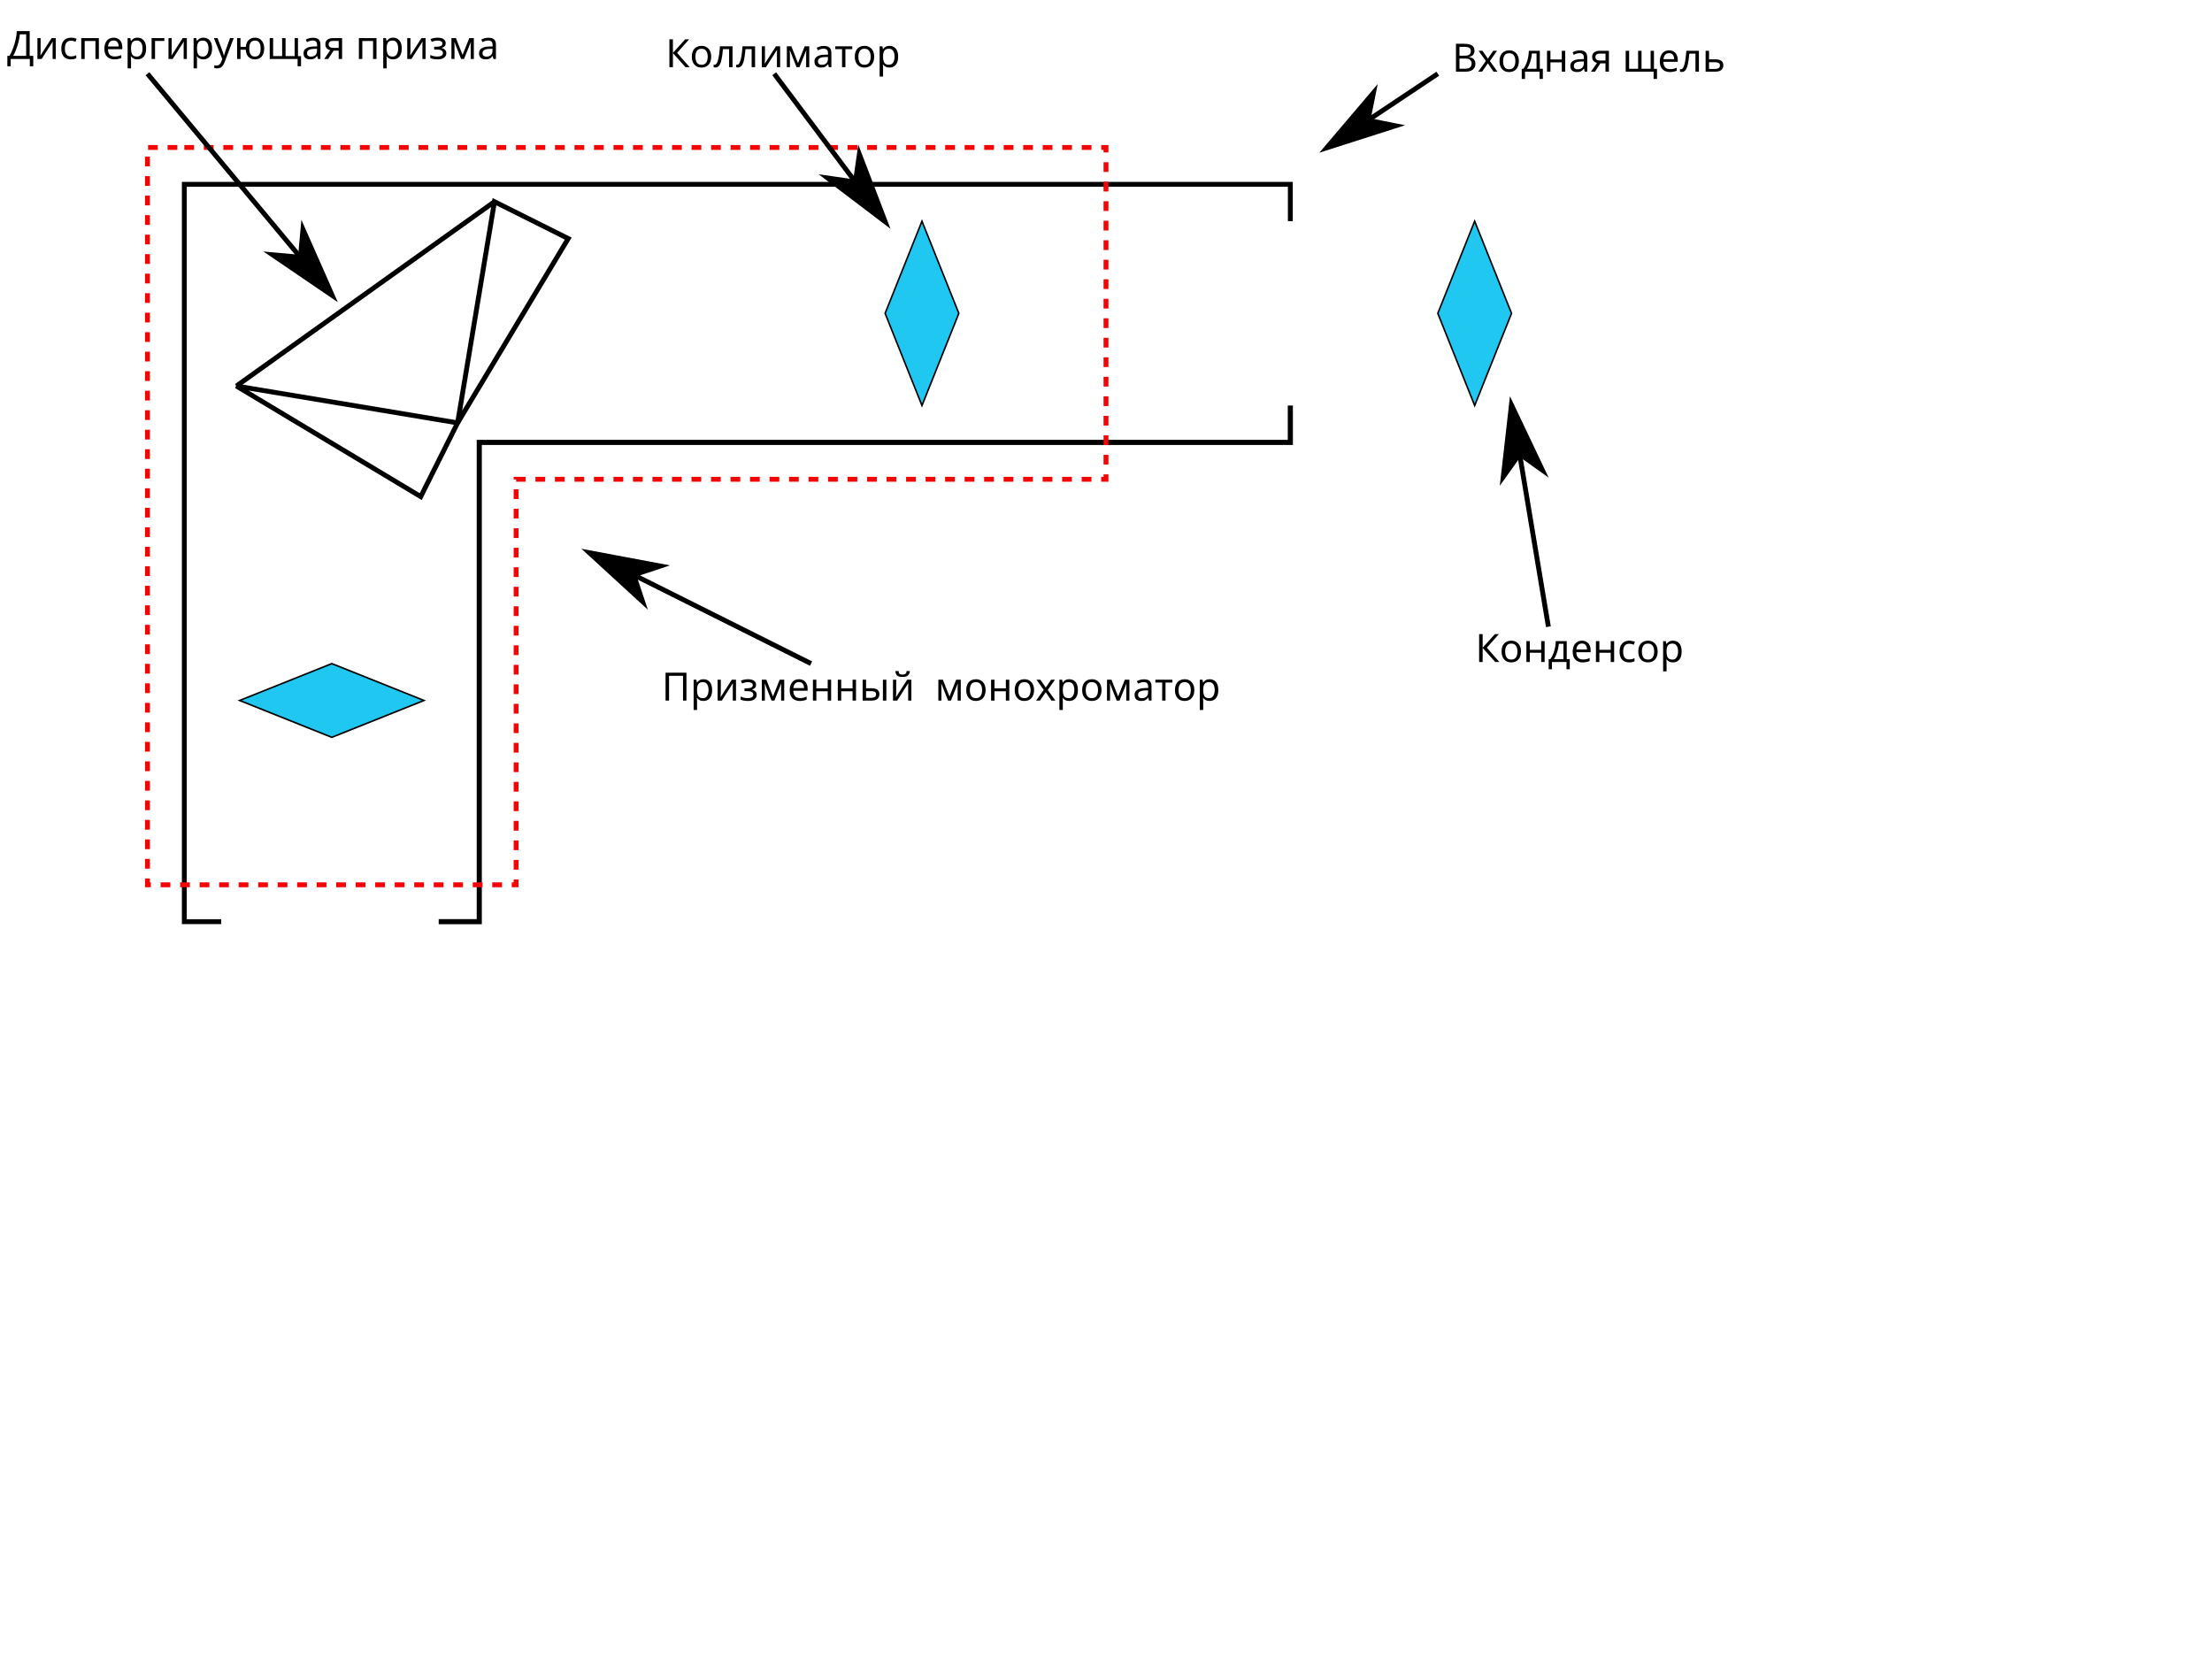
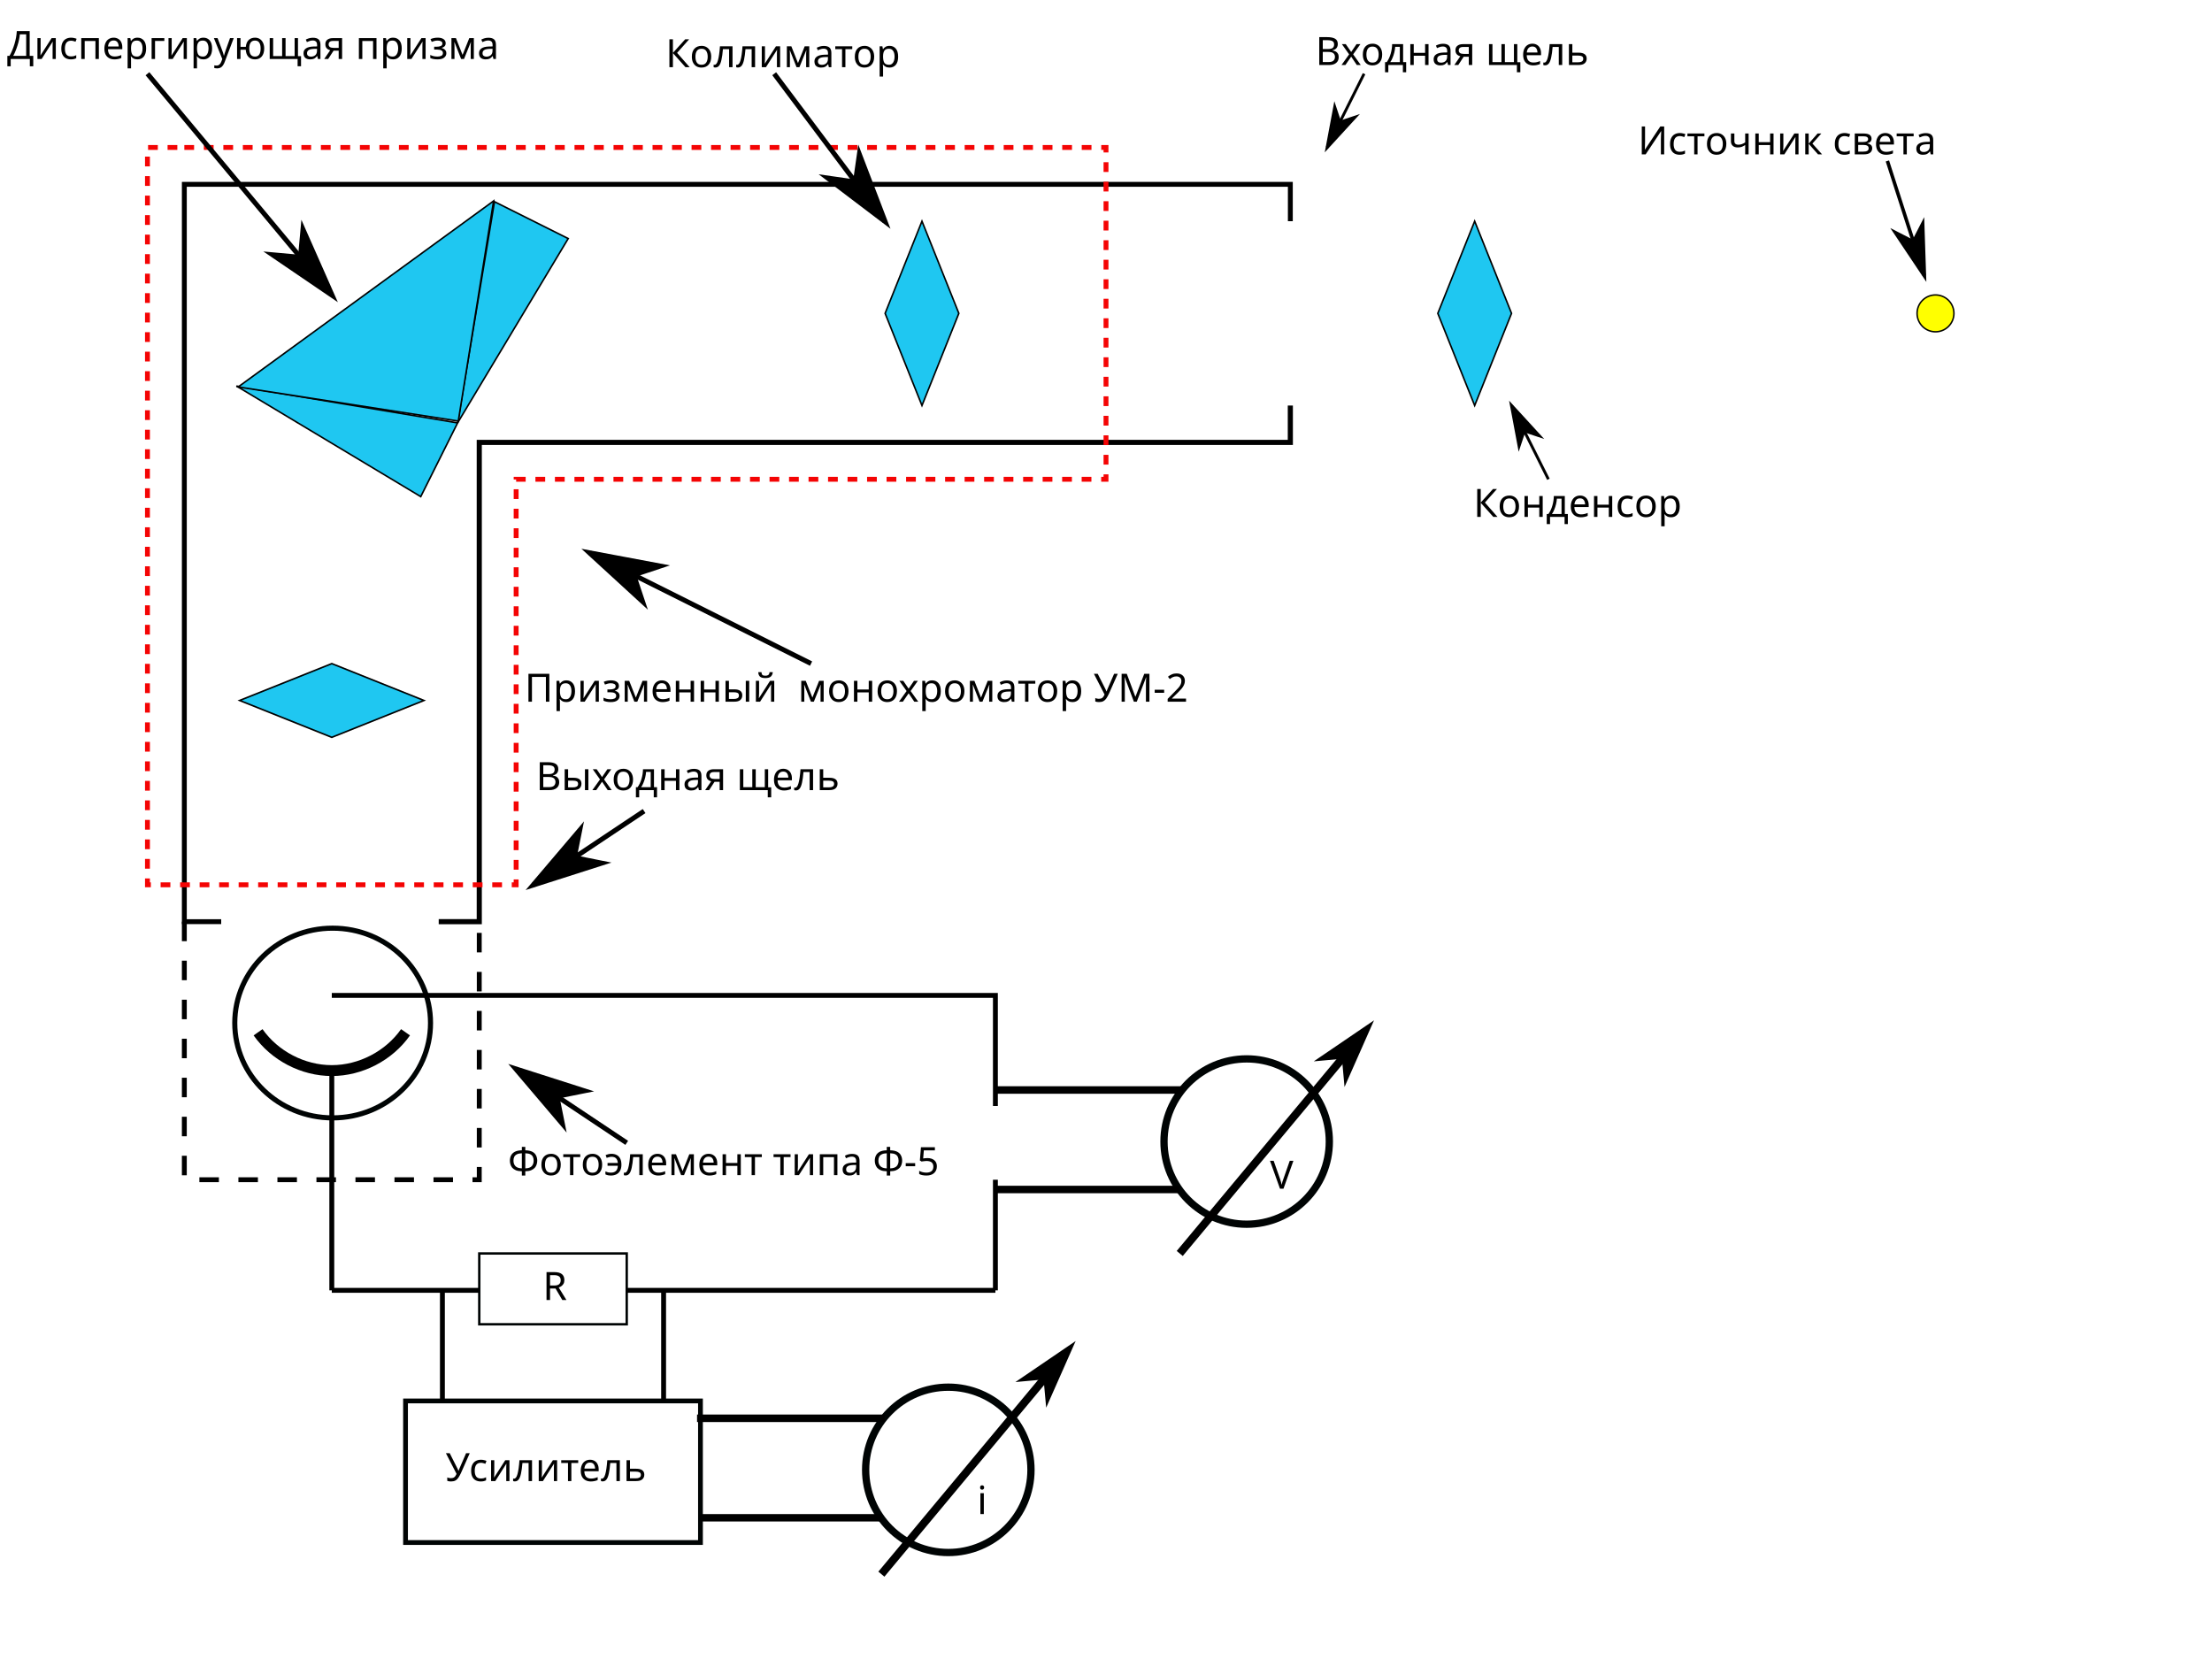
<svg xmlns="http://www.w3.org/2000/svg" xmlns:ns1="http://www.openswatchbook.org/uri/2009/osb" xmlns:xlink="http://www.w3.org/1999/xlink" width="453.543" height="340.157" id="svg2" version="1.0">
  <defs id="defs4">
+     <marker style="overflow:visible;" id="Arrow1Mend" refX="0.0" refY="0.0" orient="auto">
+       <path transform="scale(0.4) rotate(180) translate(10,0)" style="fill-rule:evenodd;stroke:#000000;stroke-width:1pt;stroke-opacity:1;fill:#000000;fill-opacity:1" d="M 0.0,0.0 L 5.0,-5.0 L -12.5,0.0 L 5.0,5.0 L 0.0,0.0 z " id="path1696" />
+     </marker>
+     <marker style="overflow:visible" id="Arrow1Mstart" refX="0.0" refY="0.0" orient="auto">
+       <path transform="scale(0.4) translate(10,0)" style="fill-rule:evenodd;stroke:#000000;stroke-width:1pt;stroke-opacity:1;fill:#000000;fill-opacity:1" d="M 0.0,0.0 L 5.0,-5.0 L -12.5,0.0 L 5.0,5.0 L 0.0,0.0 z " id="path1693" />
+     </marker>
+     <marker style="overflow:visible;" id="Arrow1Lend" refX="0.0" refY="0.0" orient="auto">
+       <path transform="scale(0.8) rotate(180) translate(12.5,0)" style="fill-rule:evenodd;stroke:#000000;stroke-width:1pt;stroke-opacity:1;fill:#000000;fill-opacity:1" d="M 0.0,0.0 L 5.0,-5.0 L -12.5,0.0 L 5.0,5.0 L 0.0,0.0 z " id="path1690" />
+     </marker>
+     <marker orient="auto" refY="0.0" refX="0.0" id="marker1601" style="overflow:visible">
+       <path id="path1599" d="M 0.0,0.0 L 5.0,-5.0 L -12.5,0.0 L 5.0,5.0 L 0.0,0.0 z " style="fill-rule:evenodd;stroke:#000000;stroke-width:1pt;stroke-opacity:1;fill:#000000;fill-opacity:1" transform="scale(0.8) translate(12.5,0)" />
+     </marker>
+     <marker orient="auto" refY="0.0" refX="0.0" id="marker1513" style="overflow:visible">
+       <path id="path1511" d="M 0.0,0.0 L 5.0,-5.0 L -12.5,0.0 L 5.0,5.0 L 0.0,0.0 z " style="fill-rule:evenodd;stroke:#000000;stroke-width:1pt;stroke-opacity:1;fill:#000000;fill-opacity:1" transform="scale(0.8) translate(12.5,0)" />
+     </marker>
    <marker orient="auto" refY="0.0" refX="0.0" id="marker4199" style="overflow:visible">
      <path id="path4197" d="M 0.0,0.0 L 5.0,-5.0 L -12.5,0.0 L 5.0,5.0 L 0.0,0.0 z " style="fill-rule:evenodd;stroke:#000000;stroke-width:1pt;stroke-opacity:1;fill:#000000;fill-opacity:1" transform="scale(0.8) translate(12.5,0)" />
    </marker>
    <marker style="overflow:visible" id="marker4137" refX="0.0" refY="0.0" orient="auto">
      <path transform="scale(0.8) translate(12.5,0)" style="fill-rule:evenodd;stroke:#000000;stroke-width:1pt;stroke-opacity:1;fill:#000000;fill-opacity:1" d="M 0.0,0.0 L 5.0,-5.0 L -12.5,0.0 L 5.0,5.0 L 0.0,0.0 z " id="path4135" />
    </marker>
    <marker orient="auto" refY="0.0" refX="0.0" id="Arrow1Lstart" style="overflow:visible">
      <path id="path2534" d="M 0.0,0.0 L 5.0,-5.0 L -12.5,0.0 L 5.0,5.0 L 0.0,0.0 z " style="fill-rule:evenodd;stroke:#000000;stroke-width:1pt;stroke-opacity:1;fill:#000000;fill-opacity:1" transform="scale(0.8) translate(12.5,0)" />
    </marker>
    <linearGradient id="linearGradient2492" ns1:paint="solid">
      <stop style="stop-color:#1fc7f1;stop-opacity:1;" offset="0" id="stop2490" />
    </linearGradient>
    <linearGradient id="linearGradient2477" ns1:paint="solid">
      <stop style="stop-color:#000000;stop-opacity:1;" offset="0" id="stop2475" />
    </linearGradient>
    <linearGradient id="linearGradient2393" ns1:paint="solid">
      <stop style="stop-color:#00ff00;stop-opacity:1;" offset="0" id="stop2391" />
    </linearGradient>
    <linearGradient xlink:href="#linearGradient2492" id="linearGradient2494" x1="294.524" y1="64.252" x2="310.2" y2="64.252" gradientUnits="userSpaceOnUse" />
    <linearGradient gradientTransform="translate(-113.3228)" xlink:href="#linearGradient2492" id="linearGradient2494-5" x1="294.524" y1="64.252" x2="310.2" y2="64.252" gradientUnits="userSpaceOnUse" />
    <linearGradient gradientTransform="rotate(90,145.5118,-13.22836)" xlink:href="#linearGradient2492" id="linearGradient2494-6" x1="294.524" y1="64.252" x2="310.2" y2="64.252" gradientUnits="userSpaceOnUse" />
    <marker orient="auto" refY="0" refX="0" id="Arrow1Lstart-2" style="overflow:visible">
      <path id="path2534-0" d="M 0,0 5,-5 -12.5,0 5,5 Z" style="fill:#000000;fill-opacity:1;fill-rule:evenodd;stroke:#000000;stroke-width:1pt;stroke-opacity:1" transform="matrix(0.8,0,0,0.8,10,0)" />
    </marker>
    <marker orient="auto" refY="0" refX="0" id="Arrow1Lstart-3" style="overflow:visible">
      <path id="path2534-01" d="M 0,0 5,-5 -12.5,0 5,5 Z" style="fill:#000000;fill-opacity:1;fill-rule:evenodd;stroke:#000000;stroke-width:1pt;stroke-opacity:1" transform="matrix(0.8,0,0,0.8,10,0)" />
    </marker>
    <marker orient="auto" refY="0" refX="0" id="Arrow1Lstart-7" style="overflow:visible">
      <path id="path2534-8" d="M 0,0 5,-5 -12.5,0 5,5 Z" style="fill:#000000;fill-opacity:1;fill-rule:evenodd;stroke:#000000;stroke-width:1pt;stroke-opacity:1" transform="matrix(0.8,0,0,0.8,10,0)" />
    </marker>
    <marker orient="auto" refY="0" refX="0" id="marker4199-7" style="overflow:visible">
      <path id="path4197-8" d="M 0,0 5,-5 -12.5,0 5,5 Z" style="fill:#000000;fill-opacity:1;fill-rule:evenodd;stroke:#000000;stroke-width:1pt;stroke-opacity:1" transform="matrix(0.8,0,0,0.8,10,0)" />
    </marker>
    <marker orient="auto" refY="0" refX="0" id="marker4199-7-0" style="overflow:visible">
      <path id="path4197-8-3" d="M 0,0 5,-5 -12.5,0 5,5 Z" style="fill:#000000;fill-opacity:1;fill-rule:evenodd;stroke:#000000;stroke-width:1pt;stroke-opacity:1" transform="matrix(0.8,0,0,0.8,10,0)" />
    </marker>
+     <marker orient="auto" refY="0" refX="0" id="marker4199-1" style="overflow:visible">
+       <path id="path4197-0" d="M 0,0 5,-5 -12.5,0 5,5 Z" style="fill:#000000;fill-opacity:1;fill-rule:evenodd;stroke:#000000;stroke-width:1pt;stroke-opacity:1" transform="matrix(0.8,0,0,0.8,10,0)" />
+     </marker>
+     <marker orient="auto" refY="0" refX="0" id="marker4199-0" style="overflow:visible">
+       <path id="path4197-4" d="M 0,0 5,-5 -12.5,0 5,5 Z" style="fill:#000000;fill-opacity:1;fill-rule:evenodd;stroke:#000000;stroke-width:1pt;stroke-opacity:1" transform="matrix(0.8,0,0,0.8,10,0)" />
+     </marker>
+     <marker style="overflow:visible" id="Arrow1Mend-3" refX="0" refY="0" orient="auto">
+       <path transform="matrix(-0.4,0,0,-0.4,-4,0)" style="fill:#000000;fill-opacity:1;fill-rule:evenodd;stroke:#000000;stroke-width:1pt;stroke-opacity:1" d="M 0,0 5,-5 -12.5,0 5,5 Z" id="path1696-8" />
+     </marker>
+     <marker style="overflow:visible" id="Arrow1Mend-3-4" refX="0" refY="0" orient="auto">
+       <path transform="matrix(-0.4,0,0,-0.4,-4,0)" style="fill:#000000;fill-opacity:1;fill-rule:evenodd;stroke:#000000;stroke-width:1pt;stroke-opacity:1" d="M 0,0 5,-5 -12.5,0 5,5 Z" id="path1696-8-3" />
+     </marker>
+     <marker orient="auto" refY="0" refX="0" id="Arrow1Lstart-6" style="overflow:visible">
+       <path id="path2534-4" d="M 0,0 5,-5 -12.5,0 5,5 Z" style="fill:#000000;fill-opacity:1;fill-rule:evenodd;stroke:#000000;stroke-width:1pt;stroke-opacity:1" transform="matrix(0.8,0,0,0.8,10,0)" />
+     </marker>
  </defs>
  <g id="layer1">
    <path style="fill:none;stroke:#000000;stroke-width:1px;stroke-linecap:butt;stroke-linejoin:miter;stroke-opacity:1" d="M 264.567,45.354 V 37.795 H 37.795 V 188.976 h 7.559" id="path40" />
    <path style="fill:none;stroke:#000000;stroke-width:1.049px;stroke-linecap:butt;stroke-linejoin:miter;stroke-opacity:1" d="m 89.953,188.976 h 8.315 V 90.709 H 264.567 v -7.559" id="path42" />
-     <path style="fill:none;stroke:#000000;stroke-width:1px;stroke-linecap:butt;stroke-linejoin:miter;stroke-opacity:1" d="M 93.827,86.709 116.504,48.913 101.386,41.354 Z" id="path44" />
-     <path style="fill:none;stroke:#000000;stroke-width:1px;stroke-linecap:butt;stroke-linejoin:miter;stroke-opacity:1" d="M 48.472,79.15 86.268,101.827 93.827,86.709 Z" id="path44-7" />
-     <path style="fill:none;stroke:#000000;stroke-width:1px;stroke-linecap:butt;stroke-linejoin:miter;stroke-opacity:1" d="M 48.472,79.15 101.386,41.354" id="path93" />
+     <path style="fill:#1fc7f1;stroke:#000000;stroke-width:0.318;stroke-linecap:butt;stroke-linejoin:miter;stroke-opacity:1;fill-opacity:1;stroke-miterlimit:4;stroke-dasharray:none" d="M 93.827,86.709 116.504,48.913 101.386,41.354 Z" id="path44" />
+     <path style="fill:#1fc7f1;stroke:#000000;stroke-width:0.318;stroke-linecap:butt;stroke-linejoin:miter;stroke-opacity:1;fill-opacity:1;stroke-miterlimit:4;stroke-dasharray:none" d="M 48.472,79.15 86.268,101.827 93.827,86.709 Z" id="path44-7" />
    <path style="fill:url(#linearGradient2494);stroke:#000000;stroke-width:0.318;stroke-linecap:butt;stroke-linejoin:miter;stroke-opacity:1;stroke-miterlimit:4;stroke-dasharray:none;fill-opacity:1;fill-rule:nonzero" d="m 302.362,45.354 -7.559,18.898 7.559,18.898 7.559,-18.898 z" id="path116" />
    <path style="fill:url(#linearGradient2494-5);fill-opacity:1;fill-rule:nonzero;stroke:#000000;stroke-width:0.318;stroke-linecap:butt;stroke-linejoin:miter;stroke-miterlimit:4;stroke-dasharray:none;stroke-opacity:1" d="m 189.039,45.354 -7.559,18.898 7.559,18.898 7.559,-18.898 z" id="path116-5" />
    <path style="fill:url(#linearGradient2494-6);fill-opacity:1;fill-rule:nonzero;stroke:#000000;stroke-width:0.318;stroke-linecap:butt;stroke-linejoin:miter;stroke-miterlimit:4;stroke-dasharray:none;stroke-opacity:1" d="m 86.929,143.622 -18.898,-7.559 -18.898,7.559 18.898,7.559 z" id="path116-9" />
-     <path style="fill:none;stroke:#000000;stroke-width:1px;stroke-linecap:butt;stroke-linejoin:miter;stroke-opacity:1;marker-start:url(#Arrow1Lstart)" d="m 309.921,83.15 7.559,45.354" id="path2528" />
-     <text xml:space="preserve" style="font-style:normal;font-weight:normal;font-size:40px;line-height:1.25;font-family:sans-serif;letter-spacing:0px;word-spacing:0px;fill:#000000;fill-opacity:1;stroke:none" x="302.499" y="135.738" id="text2532">
-       <tspan id="tspan2530" x="302.499" y="135.738" style="font-style:normal;font-variant:normal;font-weight:normal;font-stretch:normal;font-size:8px;font-family:'TeX Gyre Termes Math';-inkscape-font-specification:'TeX Gyre Termes Math'">Конденсор</tspan>
+     <path style="fill:none;stroke:#000000;stroke-width:0.577px;stroke-linecap:butt;stroke-linejoin:miter;stroke-opacity:1;marker-start:url(#Arrow1Lstart)" d="m 309.921,83.15 7.559,15.118" id="path2528" />
+     <text xml:space="preserve" style="font-style:normal;font-weight:normal;font-size:40px;line-height:1.25;font-family:sans-serif;letter-spacing:0px;word-spacing:0px;fill:#000000;fill-opacity:1;stroke:none" x="302.105" y="105.983" id="text2532">
+       <tspan id="tspan2530" x="302.105" y="105.983" style="font-style:normal;font-variant:normal;font-weight:normal;font-stretch:normal;font-size:8px;font-family:'TeX Gyre Termes Math';-inkscape-font-specification:'TeX Gyre Termes Math'">Конденсор</tspan>
    </text>
-     <text xml:space="preserve" style="font-style:normal;font-weight:normal;font-size:40px;line-height:1.25;font-family:sans-serif;letter-spacing:0px;word-spacing:0px;fill:#000000;fill-opacity:1;stroke:none" x="135.685" y="143.647" id="text2532-7">
-       <tspan id="tspan2530-5" x="135.685" y="143.647" style="font-style:normal;font-variant:normal;font-weight:normal;font-stretch:normal;font-size:8px;font-family:'TeX Gyre Termes Math';-inkscape-font-specification:'TeX Gyre Termes Math'">Призменный  монохроматор</tspan>
+     <text xml:space="preserve" style="font-style:normal;font-weight:normal;font-size:40px;line-height:1.25;font-family:sans-serif;letter-spacing:0px;word-spacing:0px;fill:#000000;fill-opacity:1;stroke:none" x="107.57" y="143.876" id="text2532-7">
+       <tspan id="tspan2530-5" x="107.57" y="143.876" style="font-style:normal;font-variant:normal;font-weight:normal;font-stretch:normal;font-size:8px;font-family:'TeX Gyre Termes Math';-inkscape-font-specification:'TeX Gyre Termes Math'">Призменный  монохроматор УМ-2</tspan>
    </text>
-     <text xml:space="preserve" style="font-style:normal;font-weight:normal;font-size:40px;line-height:1.25;font-family:sans-serif;letter-spacing:0px;word-spacing:0px;fill:#000000;fill-opacity:1;stroke:none" x="297.745" y="14.698" id="text2532-9">
-       <tspan id="tspan2530-0" x="297.745" y="14.698" style="font-style:normal;font-variant:normal;font-weight:normal;font-stretch:normal;font-size:8px;font-family:'TeX Gyre Termes Math';-inkscape-font-specification:'TeX Gyre Termes Math'">Входная щель</tspan>
+     <text xml:space="preserve" style="font-style:normal;font-weight:normal;font-size:40px;line-height:1.25;font-family:sans-serif;letter-spacing:0px;word-spacing:0px;fill:#000000;fill-opacity:1;stroke:none" x="269.72" y="13.332" id="text2532-9">
+       <tspan id="tspan2530-0" x="269.72" y="13.332" style="font-style:normal;font-variant:normal;font-weight:normal;font-stretch:normal;font-size:8px;font-family:'TeX Gyre Termes Math';-inkscape-font-specification:'TeX Gyre Termes Math'">Входная щель</tspan>
    </text>
    <path style="fill:none;stroke:#000000;stroke-width:1px;stroke-linecap:butt;stroke-linejoin:miter;stroke-opacity:1;marker-start:url(#marker4137)" d="m 120.945,113.386 45.354,22.677" id="path4127" />
    <path style="fill:none;stroke:#f40404;stroke-width:1;stroke-linecap:butt;stroke-linejoin:miter;stroke-opacity:1;stroke-miterlimit:4;stroke-dasharray:2, 2;stroke-dashoffset:0" d="M 37.795,30.236 H 226.772 V 98.268 H 105.827 V 181.417 H 30.236 V 30.236 Z" id="path4181" />
-     <path style="fill:none;stroke:#000000;stroke-width:1px;stroke-linecap:butt;stroke-linejoin:miter;stroke-opacity:1;marker-start:url(#marker4199)" d="m 272.126,30.236 22.677,-15.118" id="path4189" />
+     <path style="fill:none;stroke:#000000;stroke-width:0.577px;stroke-linecap:butt;stroke-linejoin:miter;stroke-opacity:1;marker-start:url(#marker4199)" d="M 272.126,30.236 279.685,15.118" id="path4189" />
    <path style="fill:none;stroke:#000000;stroke-width:1;stroke-linecap:butt;stroke-linejoin:miter;stroke-opacity:1;marker-start:url(#marker4199-7);stroke-miterlimit:4;stroke-dasharray:none" d="M 181.417,45.354 158.74,15.118" id="path4189-0" />
    <text xml:space="preserve" style="font-style:normal;font-weight:normal;font-size:40px;line-height:1.25;font-family:sans-serif;letter-spacing:0px;word-spacing:0px;fill:#000000;fill-opacity:1;stroke:none" x="136.473" y="13.78" id="text2532-9-3">
      <tspan x="136.473" y="13.78" style="font-style:normal;font-variant:normal;font-weight:normal;font-stretch:normal;font-size:8px;font-family:'TeX Gyre Termes Math';-inkscape-font-specification:'TeX Gyre Termes Math'" id="tspan4848">Коллиматор</tspan>
    </text>
    <path style="fill:none;stroke:#000000;stroke-width:1;stroke-linecap:butt;stroke-linejoin:miter;stroke-miterlimit:4;stroke-dasharray:none;stroke-opacity:1;marker-start:url(#marker4199-7-0)" d="M 68.031,60.472 30.236,15.118" id="path4189-0-6" />
    <text xml:space="preserve" style="font-style:normal;font-weight:normal;font-size:40px;line-height:1.25;font-family:sans-serif;letter-spacing:0px;word-spacing:0px;fill:#000000;fill-opacity:1;stroke:none" x="1.461" y="12.099" id="text2532-9-3-7">
      <tspan x="1.461" y="12.099" style="font-style:normal;font-variant:normal;font-weight:normal;font-stretch:normal;font-size:8px;font-family:'TeX Gyre Termes Math';-inkscape-font-specification:'TeX Gyre Termes Math'" id="tspan4848-3">Диспергирующая призма</tspan>
    </text>
+     <path style="fill:none;stroke:#000000;stroke-width:1;stroke-linecap:butt;stroke-linejoin:miter;stroke-opacity:1;stroke-miterlimit:4;stroke-dasharray:4,4;stroke-dashoffset:0" d="m 37.795,188.976 v 52.913 h 60.472 v -52.913" id="path935" />
+     <path style="fill:none;stroke:#000000;stroke-width:2.232;stroke-linecap:butt;stroke-linejoin:miter;stroke-opacity:1;stroke-miterlimit:4;stroke-dasharray:none" d="m 52.913,211.654 c 3.393,4.83 9.216,7.856 15.118,7.856 5.902,0 11.726,-3.026 15.118,-7.856" id="path971" />
+     <text xml:space="preserve" style="font-style:normal;font-weight:normal;font-size:40px;line-height:1.25;font-family:sans-serif;letter-spacing:0px;word-spacing:0px;fill:#000000;fill-opacity:1;stroke:none" x="109.895" y="162.002" id="text2532-9-7">
+       <tspan id="tspan2530-0-5" x="109.895" y="162.002" style="font-style:normal;font-variant:normal;font-weight:normal;font-stretch:normal;font-size:8px;font-family:'TeX Gyre Termes Math';-inkscape-font-specification:'TeX Gyre Termes Math'">Выходная щель</tspan>
+     </text>
+     <path style="fill:none;stroke:#000000;stroke-width:1px;stroke-linecap:butt;stroke-linejoin:miter;stroke-opacity:1;marker-start:url(#marker4199-1)" d="M 109.386,181.417 132.063,166.299" id="path4189-8" />
+     <text xml:space="preserve" style="font-style:normal;font-weight:normal;font-size:40px;line-height:1.25;font-family:sans-serif;letter-spacing:0px;word-spacing:0px;fill:#000000;fill-opacity:1;stroke:none" x="104.141" y="240.952" id="text2532-9-8">
+       <tspan id="tspan2530-0-0" x="104.141" y="240.952" style="font-style:normal;font-variant:normal;font-weight:normal;font-stretch:normal;font-size:8px;font-family:'TeX Gyre Termes Math';-inkscape-font-specification:'TeX Gyre Termes Math'">Фотоэлемент типа Ф-5</tspan>
+     </text>
+     <path style="fill:none;stroke:#000000;stroke-width:1px;stroke-linecap:butt;stroke-linejoin:miter;stroke-opacity:1;marker-start:url(#marker4199-0)" d="m 105.827,219.213 22.677,15.118" id="path4189-4" />
+     <ellipse style="fill:none;fill-opacity:1;fill-rule:nonzero;stroke:#000404;stroke-width:1.045;stroke-linejoin:miter;stroke-miterlimit:4;stroke-dasharray:none;stroke-dashoffset:0;stroke-opacity:1" id="path1276" cx="68.205" cy="209.758" rx="20.068" ry="19.448" />
+     <path style="fill:#1fc7f1;stroke:#000000;stroke-width:0.318;stroke-linecap:butt;stroke-linejoin:miter;stroke-opacity:1;fill-opacity:1;stroke-miterlimit:4;stroke-dasharray:none" d="M 48.837,79.337 101.211,41.199 93.969,86.336 Z" id="path1344" />
+     <rect style="fill:none;fill-opacity:1;fill-rule:nonzero;stroke:#000404;stroke-width:0.49;stroke-linejoin:miter;stroke-miterlimit:4;stroke-dasharray:none;stroke-dashoffset:0;stroke-opacity:1" id="rect1352" width="30.236" height="14.516" x="98.268" y="257.008" ry="0" />
+     <path style="fill:none;stroke:#000000;stroke-width:1px;stroke-linecap:butt;stroke-linejoin:miter;stroke-opacity:1" d="m 68.031,219.213 v 45.354" id="path1354" />
+     <path style="fill:none;stroke:#000000;stroke-width:1px;stroke-linecap:butt;stroke-linejoin:miter;stroke-opacity:1" d="M 68.031,264.567 H 98.268" id="path1356" />
+     <rect style="fill:none;fill-opacity:1;fill-rule:nonzero;stroke:#000404;stroke-width:0.98;stroke-linejoin:miter;stroke-miterlimit:4;stroke-dasharray:none;stroke-dashoffset:0;stroke-opacity:1" id="rect1352-9" width="60.472" height="29.032" x="83.15" y="287.244" ry="0" />
+     <path style="fill:none;stroke:#000000;stroke-width:1px;stroke-linecap:butt;stroke-linejoin:miter;stroke-opacity:1" d="m 128.504,264.567 h 75.591" id="path1380" />
+     <path style="fill:none;stroke:#000000;stroke-width:1px;stroke-linecap:butt;stroke-linejoin:miter;stroke-opacity:1" d="m 204.094,241.89 v 22.677" id="path1382" />
+     <path style="fill:none;stroke:#000000;stroke-width:1px;stroke-linecap:butt;stroke-linejoin:miter;stroke-opacity:1" d="M 68.031,204.094 H 204.094 v 22.677" id="path1384" />
+     <path style="fill:none;stroke:#000000;stroke-width:1px;stroke-linecap:butt;stroke-linejoin:miter;stroke-opacity:1" d="m 90.709,264.567 v 22.677" id="path1390" />
+     <path style="fill:none;stroke:#000000;stroke-width:1px;stroke-linecap:butt;stroke-linejoin:miter;stroke-opacity:1" d="m 136.063,264.567 v 22.677" id="path1392" />
+     <text xml:space="preserve" style="font-style:normal;font-weight:normal;font-size:40px;line-height:1.25;font-family:sans-serif;letter-spacing:0px;word-spacing:0px;fill:#000000;fill-opacity:1;stroke:none" x="91.333" y="303.676" id="text2532-9-7-4">
+       <tspan id="tspan2530-0-5-2" x="91.333" y="303.676" style="font-style:normal;font-variant:normal;font-weight:normal;font-stretch:normal;font-size:8px;font-family:'TeX Gyre Termes Math';-inkscape-font-specification:'TeX Gyre Termes Math'">Усилитель</tspan>
+     </text>
+     <text xml:space="preserve" style="font-style:normal;font-weight:normal;font-size:40px;line-height:1.25;font-family:sans-serif;letter-spacing:0px;word-spacing:0px;fill:#000000;fill-opacity:1;stroke:none" x="111.278" y="266.546" id="text2532-9-7-2">
+       <tspan id="tspan2530-0-5-20" x="111.278" y="266.546" style="font-style:normal;font-variant:normal;font-weight:normal;font-stretch:normal;font-size:8px;font-family:'TeX Gyre Termes Math';-inkscape-font-specification:'TeX Gyre Termes Math'">R</tspan>
+     </text>
+     <circle style="fill:none;fill-opacity:1;fill-rule:nonzero;stroke:#000404;stroke-width:1.495;stroke-linejoin:miter;stroke-miterlimit:4;stroke-dasharray:none;stroke-dashoffset:0;stroke-opacity:1" id="path1388-2" cx="255.613" cy="234.06" r="16.949" />
+     <path style="fill:none;stroke:#000000;stroke-width:1.542px;stroke-linecap:butt;stroke-linejoin:miter;stroke-opacity:1" d="m 204.094,223.49 h 38.497" id="path1394-9" />
+     <path style="fill:none;stroke:#000000;stroke-width:1.528px;stroke-linecap:butt;stroke-linejoin:miter;stroke-opacity:1" d="m 204.094,243.89 h 37.795" id="path1394-6-0" />
+     <path style="fill:none;stroke:#000000;stroke-width:1.617px;stroke-linecap:butt;stroke-linejoin:miter;stroke-opacity:1;marker-end:url(#Arrow1Mend-3)" d="m 241.89,257.008 37.795,-45.354" id="path2377-0" />
+     <text xml:space="preserve" style="font-style:normal;font-weight:normal;font-size:40px;line-height:1.25;font-family:sans-serif;letter-spacing:0px;word-spacing:0px;fill:#000000;fill-opacity:1;stroke:none" x="260.397" y="243.726" id="text2532-9-7-4-4">
+       <tspan id="tspan2530-0-5-2-0" x="260.397" y="243.726" style="font-style:normal;font-variant:normal;font-weight:normal;font-stretch:normal;font-size:8px;font-family:'TeX Gyre Termes Math';-inkscape-font-specification:'TeX Gyre Termes Math'">V</tspan>
+     </text>
+     <circle style="fill:none;fill-opacity:1;fill-rule:nonzero;stroke:#000404;stroke-width:1.495;stroke-linejoin:miter;stroke-miterlimit:4;stroke-dasharray:none;stroke-dashoffset:0;stroke-opacity:1" id="path1388-2-1" cx="194.439" cy="301.373" r="16.949" />
+     <path style="fill:none;stroke:#000000;stroke-width:1.542px;stroke-linecap:butt;stroke-linejoin:miter;stroke-opacity:1" d="m 142.921,290.803 h 38.497" id="path1394-9-4" />
+     <path style="fill:none;stroke:#000000;stroke-width:1.517px;stroke-linecap:butt;stroke-linejoin:miter;stroke-opacity:1" d="m 143.468,311.203 h 37.248" id="path1394-6-0-6" />
+     <path style="fill:none;stroke:#000000;stroke-width:1.617px;stroke-linecap:butt;stroke-linejoin:miter;stroke-opacity:1;marker-end:url(#Arrow1Mend-3-4)" d="m 180.716,322.762 37.795,-45.354" id="path2377-0-9" />
+     <text xml:space="preserve" style="font-style:normal;font-weight:normal;font-size:40px;line-height:1.25;font-family:sans-serif;letter-spacing:0px;word-spacing:0px;fill:#000000;fill-opacity:1;stroke:none" x="200.331" y="310.438" id="text2532-9-7-4-8">
+       <tspan id="tspan2530-0-5-2-8" x="200.331" y="310.438" style="font-style:normal;font-variant:normal;font-weight:normal;font-stretch:normal;font-size:8px;font-family:'TeX Gyre Termes Math';-inkscape-font-specification:'TeX Gyre Termes Math'">i</tspan>
+     </text>
+     <circle style="fill:#ffff00;stroke:#030300;fill-opacity:1;opacity:1;stroke-opacity:1;stroke-width:0.3;stroke-miterlimit:4;stroke-dasharray:none" id="path1042" cx="396.85" cy="64.252" r="3.78" />
+     <path style="fill:none;stroke:#000000;stroke-width:0.719px;stroke-linecap:butt;stroke-linejoin:miter;stroke-opacity:1;marker-start:url(#Arrow1Lstart-6)" d="m 394.544,56.472 -7.559,-23.471" id="path2528-3" />
+     <text xml:space="preserve" style="font-style:normal;font-weight:normal;font-size:40px;line-height:1.25;font-family:sans-serif;letter-spacing:0px;word-spacing:0px;fill:#000000;fill-opacity:1;stroke:none" x="335.844" y="31.654" id="text2532-3">
+       <tspan id="tspan2530-3" x="335.844" y="31.654" style="font-style:normal;font-variant:normal;font-weight:normal;font-stretch:normal;font-size:8px;font-family:'TeX Gyre Termes Math';-inkscape-font-specification:'TeX Gyre Termes Math'">Источник света</tspan>
+     </text>
  </g>
</svg>
